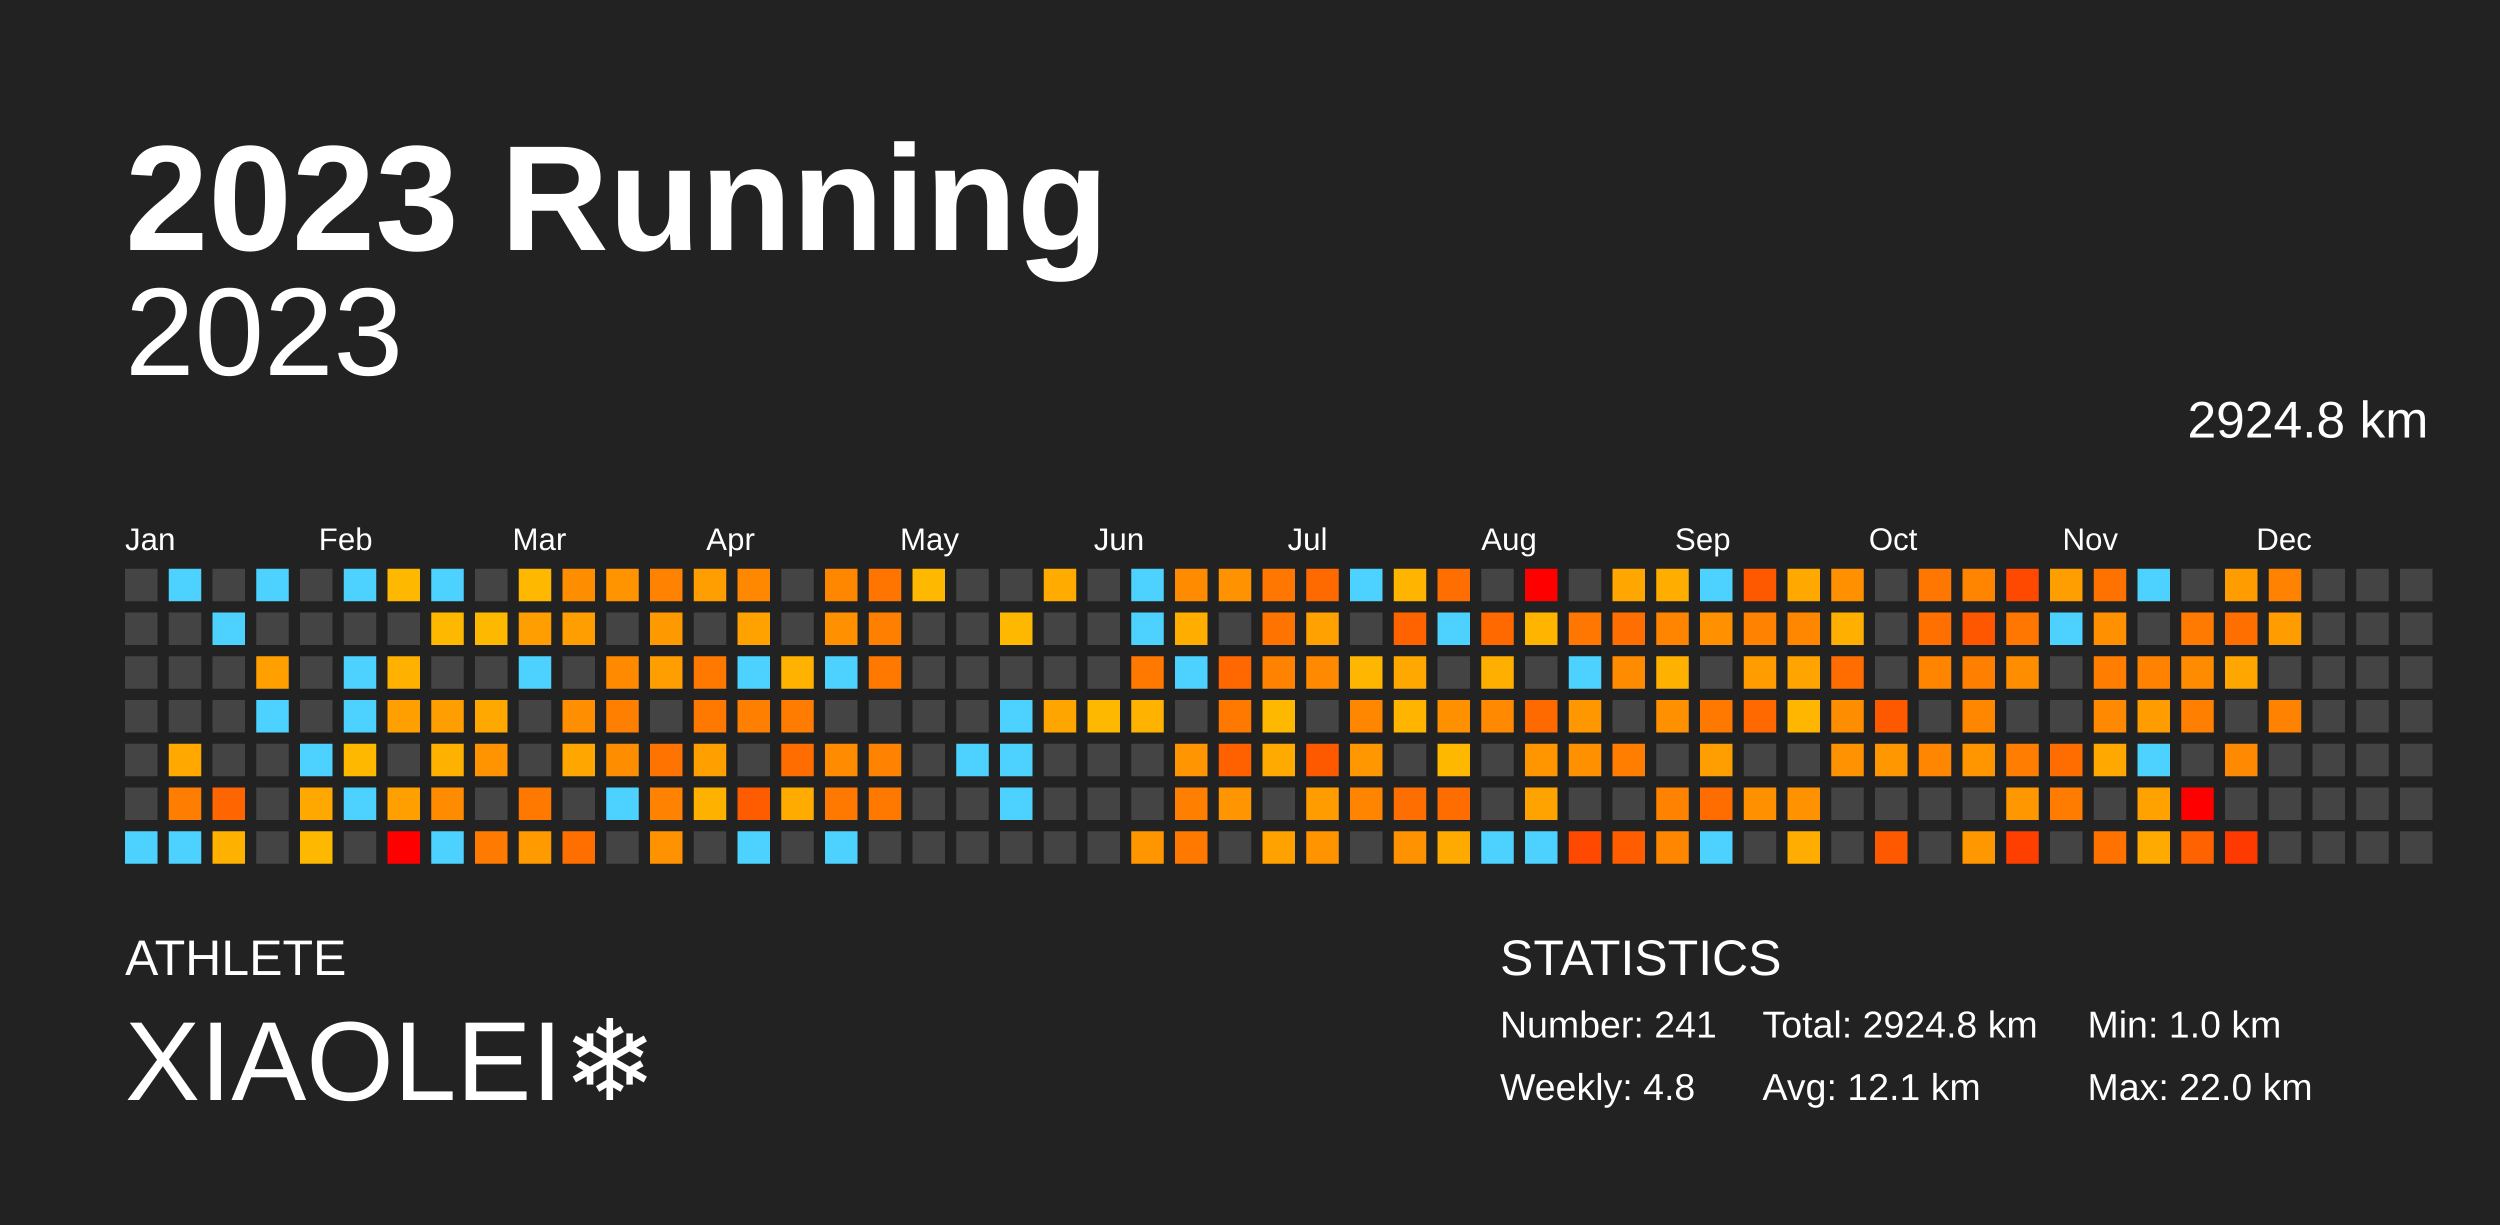
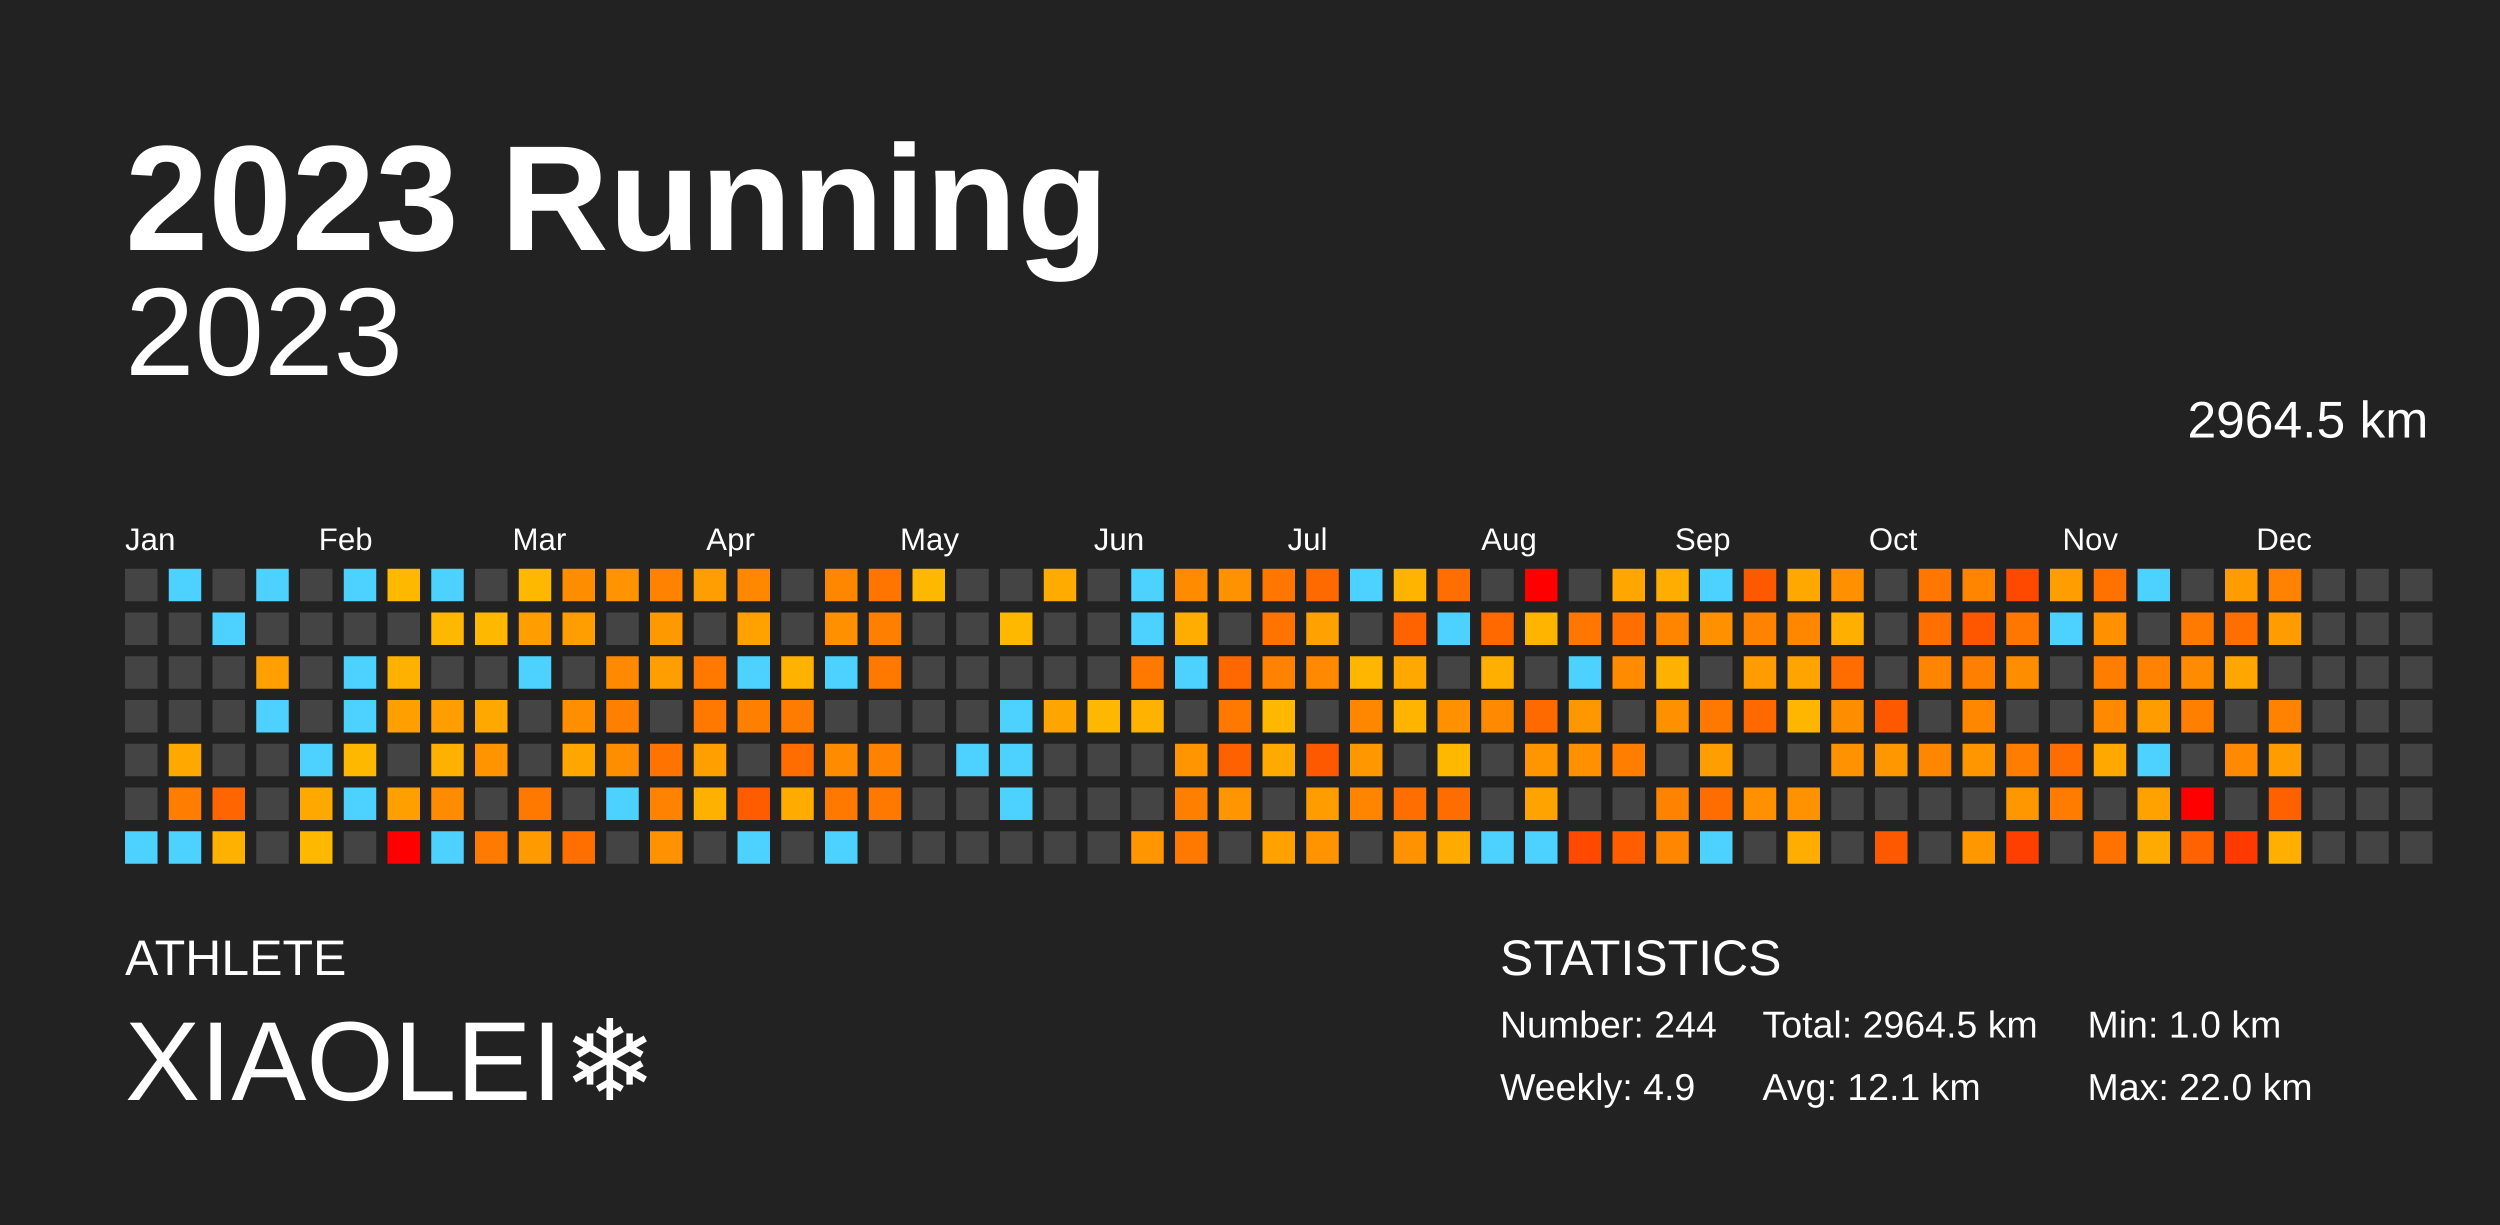
<svg xmlns="http://www.w3.org/2000/svg" baseProfile="full" height="98mm" version="1.1" viewBox="0,0,200,98" width="200mm">
  <defs />
  <rect fill="#222222" height="98" width="200" x="0" y="0" />
  <text fill="#FFFFFF" style="font-size:12px; font-family:Arial; font-weight:bold;" x="10" y="20">2023 Running</text>
  <text fill="#FFFFFF" style="font-size:4px; font-family:Arial" x="10" y="78">ATHLETE</text>
  <text fill="#FFFFFF" style="font-size:9px; font-family:Arial" x="10" y="88">XIAOLEI❄️</text>
  <text fill="#FFFFFF" style="font-size:4px; font-family:Arial" x="120" y="78">STATISTICS</text>
-   <text fill="#FFFFFF" style="font-size:3px; font-family:Arial" x="120" y="83">Number: 241</text>
-   <text fill="#FFFFFF" style="font-size:3px; font-family:Arial" x="120" y="88">Weekly: 4.8</text>
-   <text fill="#FFFFFF" style="font-size:3px; font-family:Arial" x="141" y="83">Total: 2924.8 km</text>
+   <text fill="#FFFFFF" style="font-size:3px; font-family:Arial" x="120" y="83">Number: 244</text>
+   <text fill="#FFFFFF" style="font-size:3px; font-family:Arial" x="120" y="88">Weekly: 4.9</text>
+   <text fill="#FFFFFF" style="font-size:3px; font-family:Arial" x="141" y="83">Total: 2964.5 km</text>
  <text fill="#FFFFFF" style="font-size:3px; font-family:Arial" x="141" y="88">Avg: 12.1 km</text>
  <text fill="#FFFFFF" style="font-size:3px; font-family:Arial" x="167" y="83">Min: 1.0 km</text>
  <text fill="#FFFFFF" style="font-size:3px; font-family:Arial" x="167" y="88">Max: 22.0 km</text>
  <text alignment-baseline="hanging" fill="#FFFFFF" style="font-size:10.0px; font-family:Arial;" x="10" y="30">2023</text>
-   <text alignment-baseline="hanging" fill="#FFFFFF" style="font-size:4.125px; font-family:Arial;" x="175" y="35">2924.8 km</text>
+   <text alignment-baseline="hanging" fill="#FFFFFF" style="font-size:4.125px; font-family:Arial;" x="175" y="35">2964.5 km</text>
  <text fill="#FFFFFF" style="font-size:2.5px; font-family:Arial" x="10.0" y="44">Jan</text>
  <text fill="#FFFFFF" style="font-size:2.5px; font-family:Arial" x="25.5" y="44">Feb</text>
  <text fill="#FFFFFF" style="font-size:2.5px; font-family:Arial" x="41.0" y="44">Mar</text>
  <text fill="#FFFFFF" style="font-size:2.5px; font-family:Arial" x="56.5" y="44">Apr</text>
  <text fill="#FFFFFF" style="font-size:2.5px; font-family:Arial" x="72.0" y="44">May</text>
  <text fill="#FFFFFF" style="font-size:2.5px; font-family:Arial" x="87.5" y="44">Jun</text>
  <text fill="#FFFFFF" style="font-size:2.5px; font-family:Arial" x="103.0" y="44">Jul</text>
  <text fill="#FFFFFF" style="font-size:2.5px; font-family:Arial" x="118.5" y="44">Aug</text>
  <text fill="#FFFFFF" style="font-size:2.5px; font-family:Arial" x="134.0" y="44">Sep</text>
  <text fill="#FFFFFF" style="font-size:2.5px; font-family:Arial" x="149.5" y="44">Oct</text>
  <text fill="#FFFFFF" style="font-size:2.5px; font-family:Arial" x="165.0" y="44">Nov</text>
  <text fill="#FFFFFF" style="font-size:2.5px; font-family:Arial" x="180.5" y="44">Dec</text>
  <rect fill="#444444" height="2.6" width="2.6" x="10.0" y="45.5" />
  <rect fill="#444444" height="2.6" width="2.6" x="10.0" y="49.0" />
  <rect fill="#444444" height="2.6" width="2.6" x="10.0" y="52.5" />
  <rect fill="#444444" height="2.6" width="2.6" x="10.0" y="56.0" />
  <rect fill="#444444" height="2.6" width="2.6" x="10.0" y="59.5" />
  <rect fill="#444444" height="2.6" width="2.6" x="10.0" y="63.0" />
  <rect fill="#4dd2ff" height="2.6" width="2.6" x="10.0" y="66.5" />
  <rect fill="#4dd2ff" height="2.6" width="2.6" x="13.5" y="45.5" />
  <rect fill="#444444" height="2.6" width="2.6" x="13.5" y="49.0" />
  <rect fill="#444444" height="2.6" width="2.6" x="13.5" y="52.5" />
  <rect fill="#444444" height="2.6" width="2.6" x="13.5" y="56.0" />
  <rect fill="#ffa800" height="2.6" width="2.6" x="13.5" y="59.5" />
  <rect fill="#ff7d00" height="2.6" width="2.6" x="13.5" y="63.0" />
  <rect fill="#4dd2ff" height="2.6" width="2.6" x="13.5" y="66.5" />
  <rect fill="#444444" height="2.6" width="2.6" x="17.0" y="45.5" />
  <rect fill="#4dd2ff" height="2.6" width="2.6" x="17.0" y="49.0" />
  <rect fill="#444444" height="2.6" width="2.6" x="17.0" y="52.5" />
  <rect fill="#444444" height="2.6" width="2.6" x="17.0" y="56.0" />
  <rect fill="#444444" height="2.6" width="2.6" x="17.0" y="59.5" />
  <rect fill="#ff6500" height="2.6" width="2.6" x="17.0" y="63.0" />
  <rect fill="#ffb100" height="2.6" width="2.6" x="17.0" y="66.5" />
  <rect fill="#4dd2ff" height="2.6" width="2.6" x="20.5" y="45.5" />
  <rect fill="#444444" height="2.6" width="2.6" x="20.5" y="49.0" />
  <rect fill="#ff9f00" height="2.6" width="2.6" x="20.5" y="52.5" />
  <rect fill="#4dd2ff" height="2.6" width="2.6" x="20.5" y="56.0" />
  <rect fill="#444444" height="2.6" width="2.6" x="20.5" y="59.5" />
  <rect fill="#444444" height="2.6" width="2.6" x="20.5" y="63.0" />
  <rect fill="#444444" height="2.6" width="2.6" x="20.5" y="66.5" />
  <rect fill="#444444" height="2.6" width="2.6" x="24.0" y="45.5" />
  <rect fill="#444444" height="2.6" width="2.6" x="24.0" y="49.0" />
  <rect fill="#444444" height="2.6" width="2.6" x="24.0" y="52.5" />
  <rect fill="#444444" height="2.6" width="2.6" x="24.0" y="56.0" />
  <rect fill="#4dd2ff" height="2.6" width="2.6" x="24.0" y="59.5" />
  <rect fill="#ffa800" height="2.6" width="2.6" x="24.0" y="63.0" />
  <rect fill="#ffb800" height="2.6" width="2.6" x="24.0" y="66.5" />
  <rect fill="#4dd2ff" height="2.6" width="2.6" x="27.5" y="45.5" />
  <rect fill="#444444" height="2.6" width="2.6" x="27.5" y="49.0" />
  <rect fill="#4dd2ff" height="2.6" width="2.6" x="27.5" y="52.5" />
  <rect fill="#4dd2ff" height="2.6" width="2.6" x="27.5" y="56.0" />
  <rect fill="#ffb800" height="2.6" width="2.6" x="27.5" y="59.5" />
  <rect fill="#4dd2ff" height="2.6" width="2.6" x="27.5" y="63.0" />
  <rect fill="#444444" height="2.6" width="2.6" x="27.5" y="66.5" />
  <rect fill="#ffb800" height="2.6" width="2.6" x="31.0" y="45.5" />
  <rect fill="#444444" height="2.6" width="2.6" x="31.0" y="49.0" />
  <rect fill="#ffb100" height="2.6" width="2.6" x="31.0" y="52.5" />
  <rect fill="#ff9f00" height="2.6" width="2.6" x="31.0" y="56.0" />
  <rect fill="#444444" height="2.6" width="2.6" x="31.0" y="59.5" />
  <rect fill="#ffa000" height="2.6" width="2.6" x="31.0" y="63.0" />
  <rect fill="red" height="2.6" width="2.6" x="31.0" y="66.5" />
  <rect fill="#4dd2ff" height="2.6" width="2.6" x="34.5" y="45.5" />
  <rect fill="#ffb800" height="2.6" width="2.6" x="34.5" y="49.0" />
  <rect fill="#444444" height="2.6" width="2.6" x="34.5" y="52.5" />
  <rect fill="#ff9e00" height="2.6" width="2.6" x="34.5" y="56.0" />
  <rect fill="#ffb100" height="2.6" width="2.6" x="34.5" y="59.5" />
  <rect fill="#ff8b00" height="2.6" width="2.6" x="34.5" y="63.0" />
  <rect fill="#4dd2ff" height="2.6" width="2.6" x="34.5" y="66.5" />
  <rect fill="#444444" height="2.6" width="2.6" x="38.0" y="45.5" />
  <rect fill="#ffb800" height="2.6" width="2.6" x="38.0" y="49.0" />
  <rect fill="#444444" height="2.6" width="2.6" x="38.0" y="52.5" />
  <rect fill="#ffa800" height="2.6" width="2.6" x="38.0" y="56.0" />
  <rect fill="#ff9300" height="2.6" width="2.6" x="38.0" y="59.5" />
  <rect fill="#444444" height="2.6" width="2.6" x="38.0" y="63.0" />
  <rect fill="#ff7a00" height="2.6" width="2.6" x="38.0" y="66.5" />
  <rect fill="#ffb800" height="2.6" width="2.6" x="41.5" y="45.5" />
  <rect fill="#ff9e00" height="2.6" width="2.6" x="41.5" y="49.0" />
  <rect fill="#4dd2ff" height="2.6" width="2.6" x="41.5" y="52.5" />
  <rect fill="#444444" height="2.6" width="2.6" x="41.5" y="56.0" />
  <rect fill="#444444" height="2.6" width="2.6" x="41.5" y="59.5" />
  <rect fill="#ff7900" height="2.6" width="2.6" x="41.5" y="63.0" />
  <rect fill="#ff9a00" height="2.6" width="2.6" x="41.5" y="66.5" />
  <rect fill="#ff8d00" height="2.6" width="2.6" x="45.0" y="45.5" />
  <rect fill="#ff9e00" height="2.6" width="2.6" x="45.0" y="49.0" />
  <rect fill="#444444" height="2.6" width="2.6" x="45.0" y="52.5" />
  <rect fill="#ff8e00" height="2.6" width="2.6" x="45.0" y="56.0" />
  <rect fill="#ffa600" height="2.6" width="2.6" x="45.0" y="59.5" />
  <rect fill="#444444" height="2.6" width="2.6" x="45.0" y="63.0" />
  <rect fill="#ff6f00" height="2.6" width="2.6" x="45.0" y="66.5" />
  <rect fill="#ff9400" height="2.6" width="2.6" x="48.5" y="45.5" />
  <rect fill="#444444" height="2.6" width="2.6" x="48.5" y="49.0" />
  <rect fill="#ff8a00" height="2.6" width="2.6" x="48.5" y="52.5" />
  <rect fill="#ff8000" height="2.6" width="2.6" x="48.5" y="56.0" />
  <rect fill="#ff8d00" height="2.6" width="2.6" x="48.5" y="59.5" />
  <rect fill="#4dd2ff" height="2.6" width="2.6" x="48.5" y="63.0" />
  <rect fill="#444444" height="2.6" width="2.6" x="48.5" y="66.5" />
  <rect fill="#ff8200" height="2.6" width="2.6" x="52.0" y="45.5" />
  <rect fill="#ff9900" height="2.6" width="2.6" x="52.0" y="49.0" />
  <rect fill="#ff9e00" height="2.6" width="2.6" x="52.0" y="52.5" />
  <rect fill="#444444" height="2.6" width="2.6" x="52.0" y="56.0" />
  <rect fill="#ff7300" height="2.6" width="2.6" x="52.0" y="59.5" />
  <rect fill="#ff8200" height="2.6" width="2.6" x="52.0" y="63.0" />
  <rect fill="#ff9200" height="2.6" width="2.6" x="52.0" y="66.5" />
  <rect fill="#ff9e00" height="2.6" width="2.6" x="55.5" y="45.5" />
  <rect fill="#444444" height="2.6" width="2.6" x="55.5" y="49.0" />
  <rect fill="#ff7800" height="2.6" width="2.6" x="55.5" y="52.5" />
  <rect fill="#ff7800" height="2.6" width="2.6" x="55.5" y="56.0" />
  <rect fill="#ff9f00" height="2.6" width="2.6" x="55.5" y="59.5" />
  <rect fill="#ffb100" height="2.6" width="2.6" x="55.5" y="63.0" />
  <rect fill="#444444" height="2.6" width="2.6" x="55.5" y="66.5" />
  <rect fill="#ff8800" height="2.6" width="2.6" x="59.0" y="45.5" />
  <rect fill="#ffa200" height="2.6" width="2.6" x="59.0" y="49.0" />
  <rect fill="#4dd2ff" height="2.6" width="2.6" x="59.0" y="52.5" />
  <rect fill="#ff8000" height="2.6" width="2.6" x="59.0" y="56.0" />
  <rect fill="#444444" height="2.6" width="2.6" x="59.0" y="59.5" />
  <rect fill="#ff5c00" height="2.6" width="2.6" x="59.0" y="63.0" />
  <rect fill="#4dd2ff" height="2.6" width="2.6" x="59.0" y="66.5" />
  <rect fill="#444444" height="2.6" width="2.6" x="62.5" y="45.5" />
  <rect fill="#444444" height="2.6" width="2.6" x="62.5" y="49.0" />
  <rect fill="#ffb200" height="2.6" width="2.6" x="62.5" y="52.5" />
  <rect fill="#ff7c00" height="2.6" width="2.6" x="62.5" y="56.0" />
  <rect fill="#ff6d00" height="2.6" width="2.6" x="62.5" y="59.5" />
  <rect fill="#ffab00" height="2.6" width="2.6" x="62.5" y="63.0" />
  <rect fill="#444444" height="2.6" width="2.6" x="62.5" y="66.5" />
  <rect fill="#ff8700" height="2.6" width="2.6" x="66.0" y="45.5" />
  <rect fill="#ff9000" height="2.6" width="2.6" x="66.0" y="49.0" />
  <rect fill="#4dd2ff" height="2.6" width="2.6" x="66.0" y="52.5" />
  <rect fill="#444444" height="2.6" width="2.6" x="66.0" y="56.0" />
  <rect fill="#ff8b00" height="2.6" width="2.6" x="66.0" y="59.5" />
  <rect fill="#ff7800" height="2.6" width="2.6" x="66.0" y="63.0" />
  <rect fill="#4dd2ff" height="2.6" width="2.6" x="66.0" y="66.5" />
  <rect fill="#ff7500" height="2.6" width="2.6" x="69.5" y="45.5" />
  <rect fill="#ff8000" height="2.6" width="2.6" x="69.5" y="49.0" />
  <rect fill="#ff7800" height="2.6" width="2.6" x="69.5" y="52.5" />
  <rect fill="#444444" height="2.6" width="2.6" x="69.5" y="56.0" />
  <rect fill="#ff8200" height="2.6" width="2.6" x="69.5" y="59.5" />
  <rect fill="#ff7800" height="2.6" width="2.6" x="69.5" y="63.0" />
  <rect fill="#444444" height="2.6" width="2.6" x="69.5" y="66.5" />
  <rect fill="#ffb800" height="2.6" width="2.6" x="73.0" y="45.5" />
  <rect fill="#444444" height="2.6" width="2.6" x="73.0" y="49.0" />
  <rect fill="#444444" height="2.6" width="2.6" x="73.0" y="52.5" />
  <rect fill="#444444" height="2.6" width="2.6" x="73.0" y="56.0" />
  <rect fill="#444444" height="2.6" width="2.6" x="73.0" y="59.5" />
  <rect fill="#444444" height="2.6" width="2.6" x="73.0" y="63.0" />
  <rect fill="#444444" height="2.6" width="2.6" x="73.0" y="66.5" />
  <rect fill="#444444" height="2.6" width="2.6" x="76.5" y="45.5" />
  <rect fill="#444444" height="2.6" width="2.6" x="76.5" y="49.0" />
  <rect fill="#444444" height="2.6" width="2.6" x="76.5" y="52.5" />
  <rect fill="#444444" height="2.6" width="2.6" x="76.5" y="56.0" />
  <rect fill="#4dd2ff" height="2.6" width="2.6" x="76.5" y="59.5" />
  <rect fill="#444444" height="2.6" width="2.6" x="76.5" y="63.0" />
  <rect fill="#444444" height="2.6" width="2.6" x="76.5" y="66.5" />
  <rect fill="#444444" height="2.6" width="2.6" x="80.0" y="45.5" />
  <rect fill="#ffb800" height="2.6" width="2.6" x="80.0" y="49.0" />
  <rect fill="#444444" height="2.6" width="2.6" x="80.0" y="52.5" />
  <rect fill="#4dd2ff" height="2.6" width="2.6" x="80.0" y="56.0" />
  <rect fill="#4dd2ff" height="2.6" width="2.6" x="80.0" y="59.5" />
  <rect fill="#4dd2ff" height="2.6" width="2.6" x="80.0" y="63.0" />
  <rect fill="#444444" height="2.6" width="2.6" x="80.0" y="66.5" />
  <rect fill="#ffab00" height="2.6" width="2.6" x="83.5" y="45.5" />
  <rect fill="#444444" height="2.6" width="2.6" x="83.5" y="49.0" />
  <rect fill="#444444" height="2.6" width="2.6" x="83.5" y="52.5" />
  <rect fill="#ffa500" height="2.6" width="2.6" x="83.5" y="56.0" />
  <rect fill="#444444" height="2.6" width="2.6" x="83.5" y="59.5" />
  <rect fill="#444444" height="2.6" width="2.6" x="83.5" y="63.0" />
  <rect fill="#444444" height="2.6" width="2.6" x="83.5" y="66.5" />
  <rect fill="#444444" height="2.6" width="2.6" x="87.0" y="45.5" />
  <rect fill="#444444" height="2.6" width="2.6" x="87.0" y="49.0" />
  <rect fill="#444444" height="2.6" width="2.6" x="87.0" y="52.5" />
  <rect fill="#ffb800" height="2.6" width="2.6" x="87.0" y="56.0" />
  <rect fill="#444444" height="2.6" width="2.6" x="87.0" y="59.5" />
  <rect fill="#444444" height="2.6" width="2.6" x="87.0" y="63.0" />
  <rect fill="#444444" height="2.6" width="2.6" x="87.0" y="66.5" />
  <rect fill="#4dd2ff" height="2.6" width="2.6" x="90.5" y="45.5" />
  <rect fill="#4dd2ff" height="2.6" width="2.6" x="90.5" y="49.0" />
  <rect fill="#ff7800" height="2.6" width="2.6" x="90.5" y="52.5" />
  <rect fill="#ffb200" height="2.6" width="2.6" x="90.5" y="56.0" />
  <rect fill="#444444" height="2.6" width="2.6" x="90.5" y="59.5" />
  <rect fill="#444444" height="2.6" width="2.6" x="90.5" y="63.0" />
  <rect fill="#ff9600" height="2.6" width="2.6" x="90.5" y="66.5" />
  <rect fill="#ff8b00" height="2.6" width="2.6" x="94.0" y="45.5" />
  <rect fill="#ffae00" height="2.6" width="2.6" x="94.0" y="49.0" />
  <rect fill="#4dd2ff" height="2.6" width="2.6" x="94.0" y="52.5" />
  <rect fill="#444444" height="2.6" width="2.6" x="94.0" y="56.0" />
  <rect fill="#ff9500" height="2.6" width="2.6" x="94.0" y="59.5" />
  <rect fill="#ff8000" height="2.6" width="2.6" x="94.0" y="63.0" />
  <rect fill="#ff7800" height="2.6" width="2.6" x="94.0" y="66.5" />
  <rect fill="#ff9200" height="2.6" width="2.6" x="97.5" y="45.5" />
  <rect fill="#444444" height="2.6" width="2.6" x="97.5" y="49.0" />
  <rect fill="#ff6700" height="2.6" width="2.6" x="97.5" y="52.5" />
  <rect fill="#ff7900" height="2.6" width="2.6" x="97.5" y="56.0" />
  <rect fill="#ff6100" height="2.6" width="2.6" x="97.5" y="59.5" />
  <rect fill="#ff9500" height="2.6" width="2.6" x="97.5" y="63.0" />
  <rect fill="#444444" height="2.6" width="2.6" x="97.5" y="66.5" />
  <rect fill="#ff7700" height="2.6" width="2.6" x="101.0" y="45.5" />
  <rect fill="#ff7300" height="2.6" width="2.6" x="101.0" y="49.0" />
  <rect fill="#ff8200" height="2.6" width="2.6" x="101.0" y="52.5" />
  <rect fill="#ffb800" height="2.6" width="2.6" x="101.0" y="56.0" />
  <rect fill="#ffaa00" height="2.6" width="2.6" x="101.0" y="59.5" />
  <rect fill="#444444" height="2.6" width="2.6" x="101.0" y="63.0" />
  <rect fill="#ffa200" height="2.6" width="2.6" x="101.0" y="66.5" />
  <rect fill="#ff6a00" height="2.6" width="2.6" x="104.5" y="45.5" />
  <rect fill="#ffa100" height="2.6" width="2.6" x="104.5" y="49.0" />
  <rect fill="#ff8900" height="2.6" width="2.6" x="104.5" y="52.5" />
  <rect fill="#444444" height="2.6" width="2.6" x="104.5" y="56.0" />
  <rect fill="#ff5900" height="2.6" width="2.6" x="104.5" y="59.5" />
  <rect fill="#ff9d00" height="2.6" width="2.6" x="104.5" y="63.0" />
  <rect fill="#ff9400" height="2.6" width="2.6" x="104.5" y="66.5" />
  <rect fill="#4dd2ff" height="2.6" width="2.6" x="108.0" y="45.5" />
  <rect fill="#444444" height="2.6" width="2.6" x="108.0" y="49.0" />
  <rect fill="#ffb600" height="2.6" width="2.6" x="108.0" y="52.5" />
  <rect fill="#ff8700" height="2.6" width="2.6" x="108.0" y="56.0" />
  <rect fill="#ff9700" height="2.6" width="2.6" x="108.0" y="59.5" />
  <rect fill="#ff8500" height="2.6" width="2.6" x="108.0" y="63.0" />
  <rect fill="#444444" height="2.6" width="2.6" x="108.0" y="66.5" />
  <rect fill="#ffb400" height="2.6" width="2.6" x="111.5" y="45.5" />
  <rect fill="#ff6300" height="2.6" width="2.6" x="111.5" y="49.0" />
  <rect fill="#ffa800" height="2.6" width="2.6" x="111.5" y="52.5" />
  <rect fill="#ffb500" height="2.6" width="2.6" x="111.5" y="56.0" />
  <rect fill="#444444" height="2.6" width="2.6" x="111.5" y="59.5" />
  <rect fill="#ff6e00" height="2.6" width="2.6" x="111.5" y="63.0" />
  <rect fill="#ff9200" height="2.6" width="2.6" x="111.5" y="66.5" />
  <rect fill="#ff6e00" height="2.6" width="2.6" x="115.0" y="45.5" />
  <rect fill="#4dd2ff" height="2.6" width="2.6" x="115.0" y="49.0" />
  <rect fill="#444444" height="2.6" width="2.6" x="115.0" y="52.5" />
  <rect fill="#ff9100" height="2.6" width="2.6" x="115.0" y="56.0" />
  <rect fill="#ffb800" height="2.6" width="2.6" x="115.0" y="59.5" />
  <rect fill="#ff6c00" height="2.6" width="2.6" x="115.0" y="63.0" />
  <rect fill="#ffaa00" height="2.6" width="2.6" x="115.0" y="66.5" />
  <rect fill="#444444" height="2.6" width="2.6" x="118.5" y="45.5" />
  <rect fill="#ff6900" height="2.6" width="2.6" x="118.5" y="49.0" />
  <rect fill="#ffaf00" height="2.6" width="2.6" x="118.5" y="52.5" />
  <rect fill="#ff8900" height="2.6" width="2.6" x="118.5" y="56.0" />
  <rect fill="#444444" height="2.6" width="2.6" x="118.5" y="59.5" />
  <rect fill="#444444" height="2.6" width="2.6" x="118.5" y="63.0" />
  <rect fill="#4dd2ff" height="2.6" width="2.6" x="118.5" y="66.5" />
  <rect fill="red" height="2.6" width="2.6" x="122.0" y="45.5" />
  <rect fill="#ffb400" height="2.6" width="2.6" x="122.0" y="49.0" />
  <rect fill="#444444" height="2.6" width="2.6" x="122.0" y="52.5" />
  <rect fill="#ff6a00" height="2.6" width="2.6" x="122.0" y="56.0" />
  <rect fill="#ff9600" height="2.6" width="2.6" x="122.0" y="59.5" />
  <rect fill="#ffa300" height="2.6" width="2.6" x="122.0" y="63.0" />
  <rect fill="#4dd2ff" height="2.6" width="2.6" x="122.0" y="66.5" />
  <rect fill="#444444" height="2.6" width="2.6" x="125.5" y="45.5" />
  <rect fill="#ff7700" height="2.6" width="2.6" x="125.5" y="49.0" />
  <rect fill="#4dd2ff" height="2.6" width="2.6" x="125.5" y="52.5" />
  <rect fill="#ff9700" height="2.6" width="2.6" x="125.5" y="56.0" />
  <rect fill="#ff9000" height="2.6" width="2.6" x="125.5" y="59.5" />
  <rect fill="#444444" height="2.6" width="2.6" x="125.5" y="63.0" />
  <rect fill="#ff4900" height="2.6" width="2.6" x="125.5" y="66.5" />
  <rect fill="#ffa600" height="2.6" width="2.6" x="129.0" y="45.5" />
  <rect fill="#ff6e00" height="2.6" width="2.6" x="129.0" y="49.0" />
  <rect fill="#ff8b00" height="2.6" width="2.6" x="129.0" y="52.5" />
  <rect fill="#444444" height="2.6" width="2.6" x="129.0" y="56.0" />
  <rect fill="#ff7e00" height="2.6" width="2.6" x="129.0" y="59.5" />
  <rect fill="#444444" height="2.6" width="2.6" x="129.0" y="63.0" />
  <rect fill="#ff5d00" height="2.6" width="2.6" x="129.0" y="66.5" />
  <rect fill="#ffae00" height="2.6" width="2.6" x="132.5" y="45.5" />
  <rect fill="#ff8500" height="2.6" width="2.6" x="132.5" y="49.0" />
  <rect fill="#ffb100" height="2.6" width="2.6" x="132.5" y="52.5" />
  <rect fill="#ff9000" height="2.6" width="2.6" x="132.5" y="56.0" />
  <rect fill="#444444" height="2.6" width="2.6" x="132.5" y="59.5" />
  <rect fill="#ff8200" height="2.6" width="2.6" x="132.5" y="63.0" />
  <rect fill="#ff8600" height="2.6" width="2.6" x="132.5" y="66.5" />
  <rect fill="#4dd2ff" height="2.6" width="2.6" x="136.0" y="45.5" />
  <rect fill="#ff9100" height="2.6" width="2.6" x="136.0" y="49.0" />
  <rect fill="#444444" height="2.6" width="2.6" x="136.0" y="52.5" />
  <rect fill="#ff7800" height="2.6" width="2.6" x="136.0" y="56.0" />
  <rect fill="#ff9e00" height="2.6" width="2.6" x="136.0" y="59.5" />
  <rect fill="#ff6d00" height="2.6" width="2.6" x="136.0" y="63.0" />
  <rect fill="#4dd2ff" height="2.6" width="2.6" x="136.0" y="66.5" />
  <rect fill="#ff5900" height="2.6" width="2.6" x="139.5" y="45.5" />
  <rect fill="#ff8200" height="2.6" width="2.6" x="139.5" y="49.0" />
  <rect fill="#ff9d00" height="2.6" width="2.6" x="139.5" y="52.5" />
  <rect fill="#ff6900" height="2.6" width="2.6" x="139.5" y="56.0" />
  <rect fill="#444444" height="2.6" width="2.6" x="139.5" y="59.5" />
  <rect fill="#ff9000" height="2.6" width="2.6" x="139.5" y="63.0" />
  <rect fill="#444444" height="2.6" width="2.6" x="139.5" y="66.5" />
  <rect fill="#ffa900" height="2.6" width="2.6" x="143.0" y="45.5" />
  <rect fill="#ff8700" height="2.6" width="2.6" x="143.0" y="49.0" />
  <rect fill="#ffa400" height="2.6" width="2.6" x="143.0" y="52.5" />
  <rect fill="#ffb600" height="2.6" width="2.6" x="143.0" y="56.0" />
  <rect fill="#444444" height="2.6" width="2.6" x="143.0" y="59.5" />
  <rect fill="#ff9200" height="2.6" width="2.6" x="143.0" y="63.0" />
  <rect fill="#ffad00" height="2.6" width="2.6" x="143.0" y="66.5" />
  <rect fill="#ff9100" height="2.6" width="2.6" x="146.5" y="45.5" />
  <rect fill="#ffaf00" height="2.6" width="2.6" x="146.5" y="49.0" />
  <rect fill="#ff6c00" height="2.6" width="2.6" x="146.5" y="52.5" />
  <rect fill="#ff8d00" height="2.6" width="2.6" x="146.5" y="56.0" />
  <rect fill="#ff9200" height="2.6" width="2.6" x="146.5" y="59.5" />
  <rect fill="#444444" height="2.6" width="2.6" x="146.5" y="63.0" />
  <rect fill="#444444" height="2.6" width="2.6" x="146.5" y="66.5" />
  <rect fill="#444444" height="2.6" width="2.6" x="150.0" y="45.5" />
  <rect fill="#444444" height="2.6" width="2.6" x="150.0" y="49.0" />
  <rect fill="#444444" height="2.6" width="2.6" x="150.0" y="52.5" />
  <rect fill="#ff5900" height="2.6" width="2.6" x="150.0" y="56.0" />
  <rect fill="#ff9800" height="2.6" width="2.6" x="150.0" y="59.5" />
  <rect fill="#444444" height="2.6" width="2.6" x="150.0" y="63.0" />
  <rect fill="#ff5900" height="2.6" width="2.6" x="150.0" y="66.5" />
  <rect fill="#ff7700" height="2.6" width="2.6" x="153.5" y="45.5" />
  <rect fill="#ff7000" height="2.6" width="2.6" x="153.5" y="49.0" />
  <rect fill="#ff8400" height="2.6" width="2.6" x="153.5" y="52.5" />
  <rect fill="#444444" height="2.6" width="2.6" x="153.5" y="56.0" />
  <rect fill="#ff8600" height="2.6" width="2.6" x="153.5" y="59.5" />
  <rect fill="#444444" height="2.6" width="2.6" x="153.5" y="63.0" />
  <rect fill="#444444" height="2.6" width="2.6" x="153.5" y="66.5" />
  <rect fill="#ff8500" height="2.6" width="2.6" x="157.0" y="45.5" />
  <rect fill="#ff5700" height="2.6" width="2.6" x="157.0" y="49.0" />
  <rect fill="#ff8000" height="2.6" width="2.6" x="157.0" y="52.5" />
  <rect fill="#ff8700" height="2.6" width="2.6" x="157.0" y="56.0" />
  <rect fill="#ff9600" height="2.6" width="2.6" x="157.0" y="59.5" />
  <rect fill="#444444" height="2.6" width="2.6" x="157.0" y="63.0" />
  <rect fill="#ff9700" height="2.6" width="2.6" x="157.0" y="66.5" />
  <rect fill="#ff4900" height="2.6" width="2.6" x="160.5" y="45.5" />
  <rect fill="#ff7700" height="2.6" width="2.6" x="160.5" y="49.0" />
  <rect fill="#ff8d00" height="2.6" width="2.6" x="160.5" y="52.5" />
  <rect fill="#444444" height="2.6" width="2.6" x="160.5" y="56.0" />
  <rect fill="#ff7d00" height="2.6" width="2.6" x="160.5" y="59.5" />
  <rect fill="#ff9700" height="2.6" width="2.6" x="160.5" y="63.0" />
  <rect fill="#ff3f00" height="2.6" width="2.6" x="160.5" y="66.5" />
  <rect fill="#ff9e00" height="2.6" width="2.6" x="164.0" y="45.5" />
  <rect fill="#4dd2ff" height="2.6" width="2.6" x="164.0" y="49.0" />
  <rect fill="#444444" height="2.6" width="2.6" x="164.0" y="52.5" />
  <rect fill="#444444" height="2.6" width="2.6" x="164.0" y="56.0" />
  <rect fill="#ff6d00" height="2.6" width="2.6" x="164.0" y="59.5" />
  <rect fill="#ff7c00" height="2.6" width="2.6" x="164.0" y="63.0" />
  <rect fill="#444444" height="2.6" width="2.6" x="164.0" y="66.5" />
  <rect fill="#ff7200" height="2.6" width="2.6" x="167.5" y="45.5" />
  <rect fill="#ff9000" height="2.6" width="2.6" x="167.5" y="49.0" />
  <rect fill="#ff7d00" height="2.6" width="2.6" x="167.5" y="52.5" />
  <rect fill="#ff8900" height="2.6" width="2.6" x="167.5" y="56.0" />
  <rect fill="#ffa900" height="2.6" width="2.6" x="167.5" y="59.5" />
  <rect fill="#444444" height="2.6" width="2.6" x="167.5" y="63.0" />
  <rect fill="#ff7200" height="2.6" width="2.6" x="167.5" y="66.5" />
  <rect fill="#4dd2ff" height="2.6" width="2.6" x="171.0" y="45.5" />
  <rect fill="#444444" height="2.6" width="2.6" x="171.0" y="49.0" />
  <rect fill="#ff8300" height="2.6" width="2.6" x="171.0" y="52.5" />
  <rect fill="#ff9c00" height="2.6" width="2.6" x="171.0" y="56.0" />
  <rect fill="#4dd2ff" height="2.6" width="2.6" x="171.0" y="59.5" />
  <rect fill="#ffa200" height="2.6" width="2.6" x="171.0" y="63.0" />
  <rect fill="#ffaa00" height="2.6" width="2.6" x="171.0" y="66.5" />
  <rect fill="#444444" height="2.6" width="2.6" x="174.5" y="45.5" />
  <rect fill="#ff7a00" height="2.6" width="2.6" x="174.5" y="49.0" />
  <rect fill="#ff8b00" height="2.6" width="2.6" x="174.5" y="52.5" />
  <rect fill="#ff8000" height="2.6" width="2.6" x="174.5" y="56.0" />
  <rect fill="#444444" height="2.6" width="2.6" x="174.5" y="59.5" />
  <rect fill="red" height="2.6" width="2.6" x="174.5" y="63.0" />
  <rect fill="#ff6200" height="2.6" width="2.6" x="174.5" y="66.5" />
  <rect fill="#ff9c00" height="2.6" width="2.6" x="178.0" y="45.5" />
  <rect fill="#ff6f00" height="2.6" width="2.6" x="178.0" y="49.0" />
  <rect fill="#ffa600" height="2.6" width="2.6" x="178.0" y="52.5" />
  <rect fill="#444444" height="2.6" width="2.6" x="178.0" y="56.0" />
  <rect fill="#ff8900" height="2.6" width="2.6" x="178.0" y="59.5" />
  <rect fill="#444444" height="2.6" width="2.6" x="178.0" y="63.0" />
  <rect fill="#ff3a00" height="2.6" width="2.6" x="178.0" y="66.5" />
  <rect fill="#ff8200" height="2.6" width="2.6" x="181.5" y="45.5" />
  <rect fill="#ff9c00" height="2.6" width="2.6" x="181.5" y="49.0" />
  <rect fill="#444444" height="2.6" width="2.6" x="181.5" y="52.5" />
  <rect fill="#ff8200" height="2.6" width="2.6" x="181.5" y="56.0" />
-   <rect fill="#444444" height="2.6" width="2.6" x="181.5" y="59.5" />
-   <rect fill="#444444" height="2.6" width="2.6" x="181.5" y="63.0" />
-   <rect fill="#444444" height="2.6" width="2.6" x="181.5" y="66.5" />
+   <rect fill="#ff9d00" height="2.6" width="2.6" x="181.5" y="59.5" />
+   <rect fill="#ff6100" height="2.6" width="2.6" x="181.5" y="63.0" />
+   <rect fill="#ffaf00" height="2.6" width="2.6" x="181.5" y="66.5" />
  <rect fill="#444444" height="2.6" width="2.6" x="185.0" y="45.5" />
  <rect fill="#444444" height="2.6" width="2.6" x="185.0" y="49.0" />
  <rect fill="#444444" height="2.6" width="2.6" x="185.0" y="52.5" />
  <rect fill="#444444" height="2.6" width="2.6" x="185.0" y="56.0" />
  <rect fill="#444444" height="2.6" width="2.6" x="185.0" y="59.5" />
  <rect fill="#444444" height="2.6" width="2.6" x="185.0" y="63.0" />
  <rect fill="#444444" height="2.6" width="2.6" x="185.0" y="66.5" />
  <rect fill="#444444" height="2.6" width="2.6" x="188.5" y="45.5" />
  <rect fill="#444444" height="2.6" width="2.6" x="188.5" y="49.0" />
  <rect fill="#444444" height="2.6" width="2.6" x="188.5" y="52.5" />
  <rect fill="#444444" height="2.6" width="2.6" x="188.5" y="56.0" />
  <rect fill="#444444" height="2.6" width="2.6" x="188.5" y="59.5" />
  <rect fill="#444444" height="2.6" width="2.6" x="188.5" y="63.0" />
  <rect fill="#444444" height="2.6" width="2.6" x="188.5" y="66.5" />
  <rect fill="#444444" height="2.6" width="2.6" x="192.0" y="45.5" />
  <rect fill="#444444" height="2.6" width="2.6" x="192.0" y="49.0" />
  <rect fill="#444444" height="2.6" width="2.6" x="192.0" y="52.5" />
  <rect fill="#444444" height="2.6" width="2.6" x="192.0" y="56.0" />
  <rect fill="#444444" height="2.6" width="2.6" x="192.0" y="59.5" />
  <rect fill="#444444" height="2.6" width="2.6" x="192.0" y="63.0" />
  <rect fill="#444444" height="2.6" width="2.6" x="192.0" y="66.5" />
</svg>
